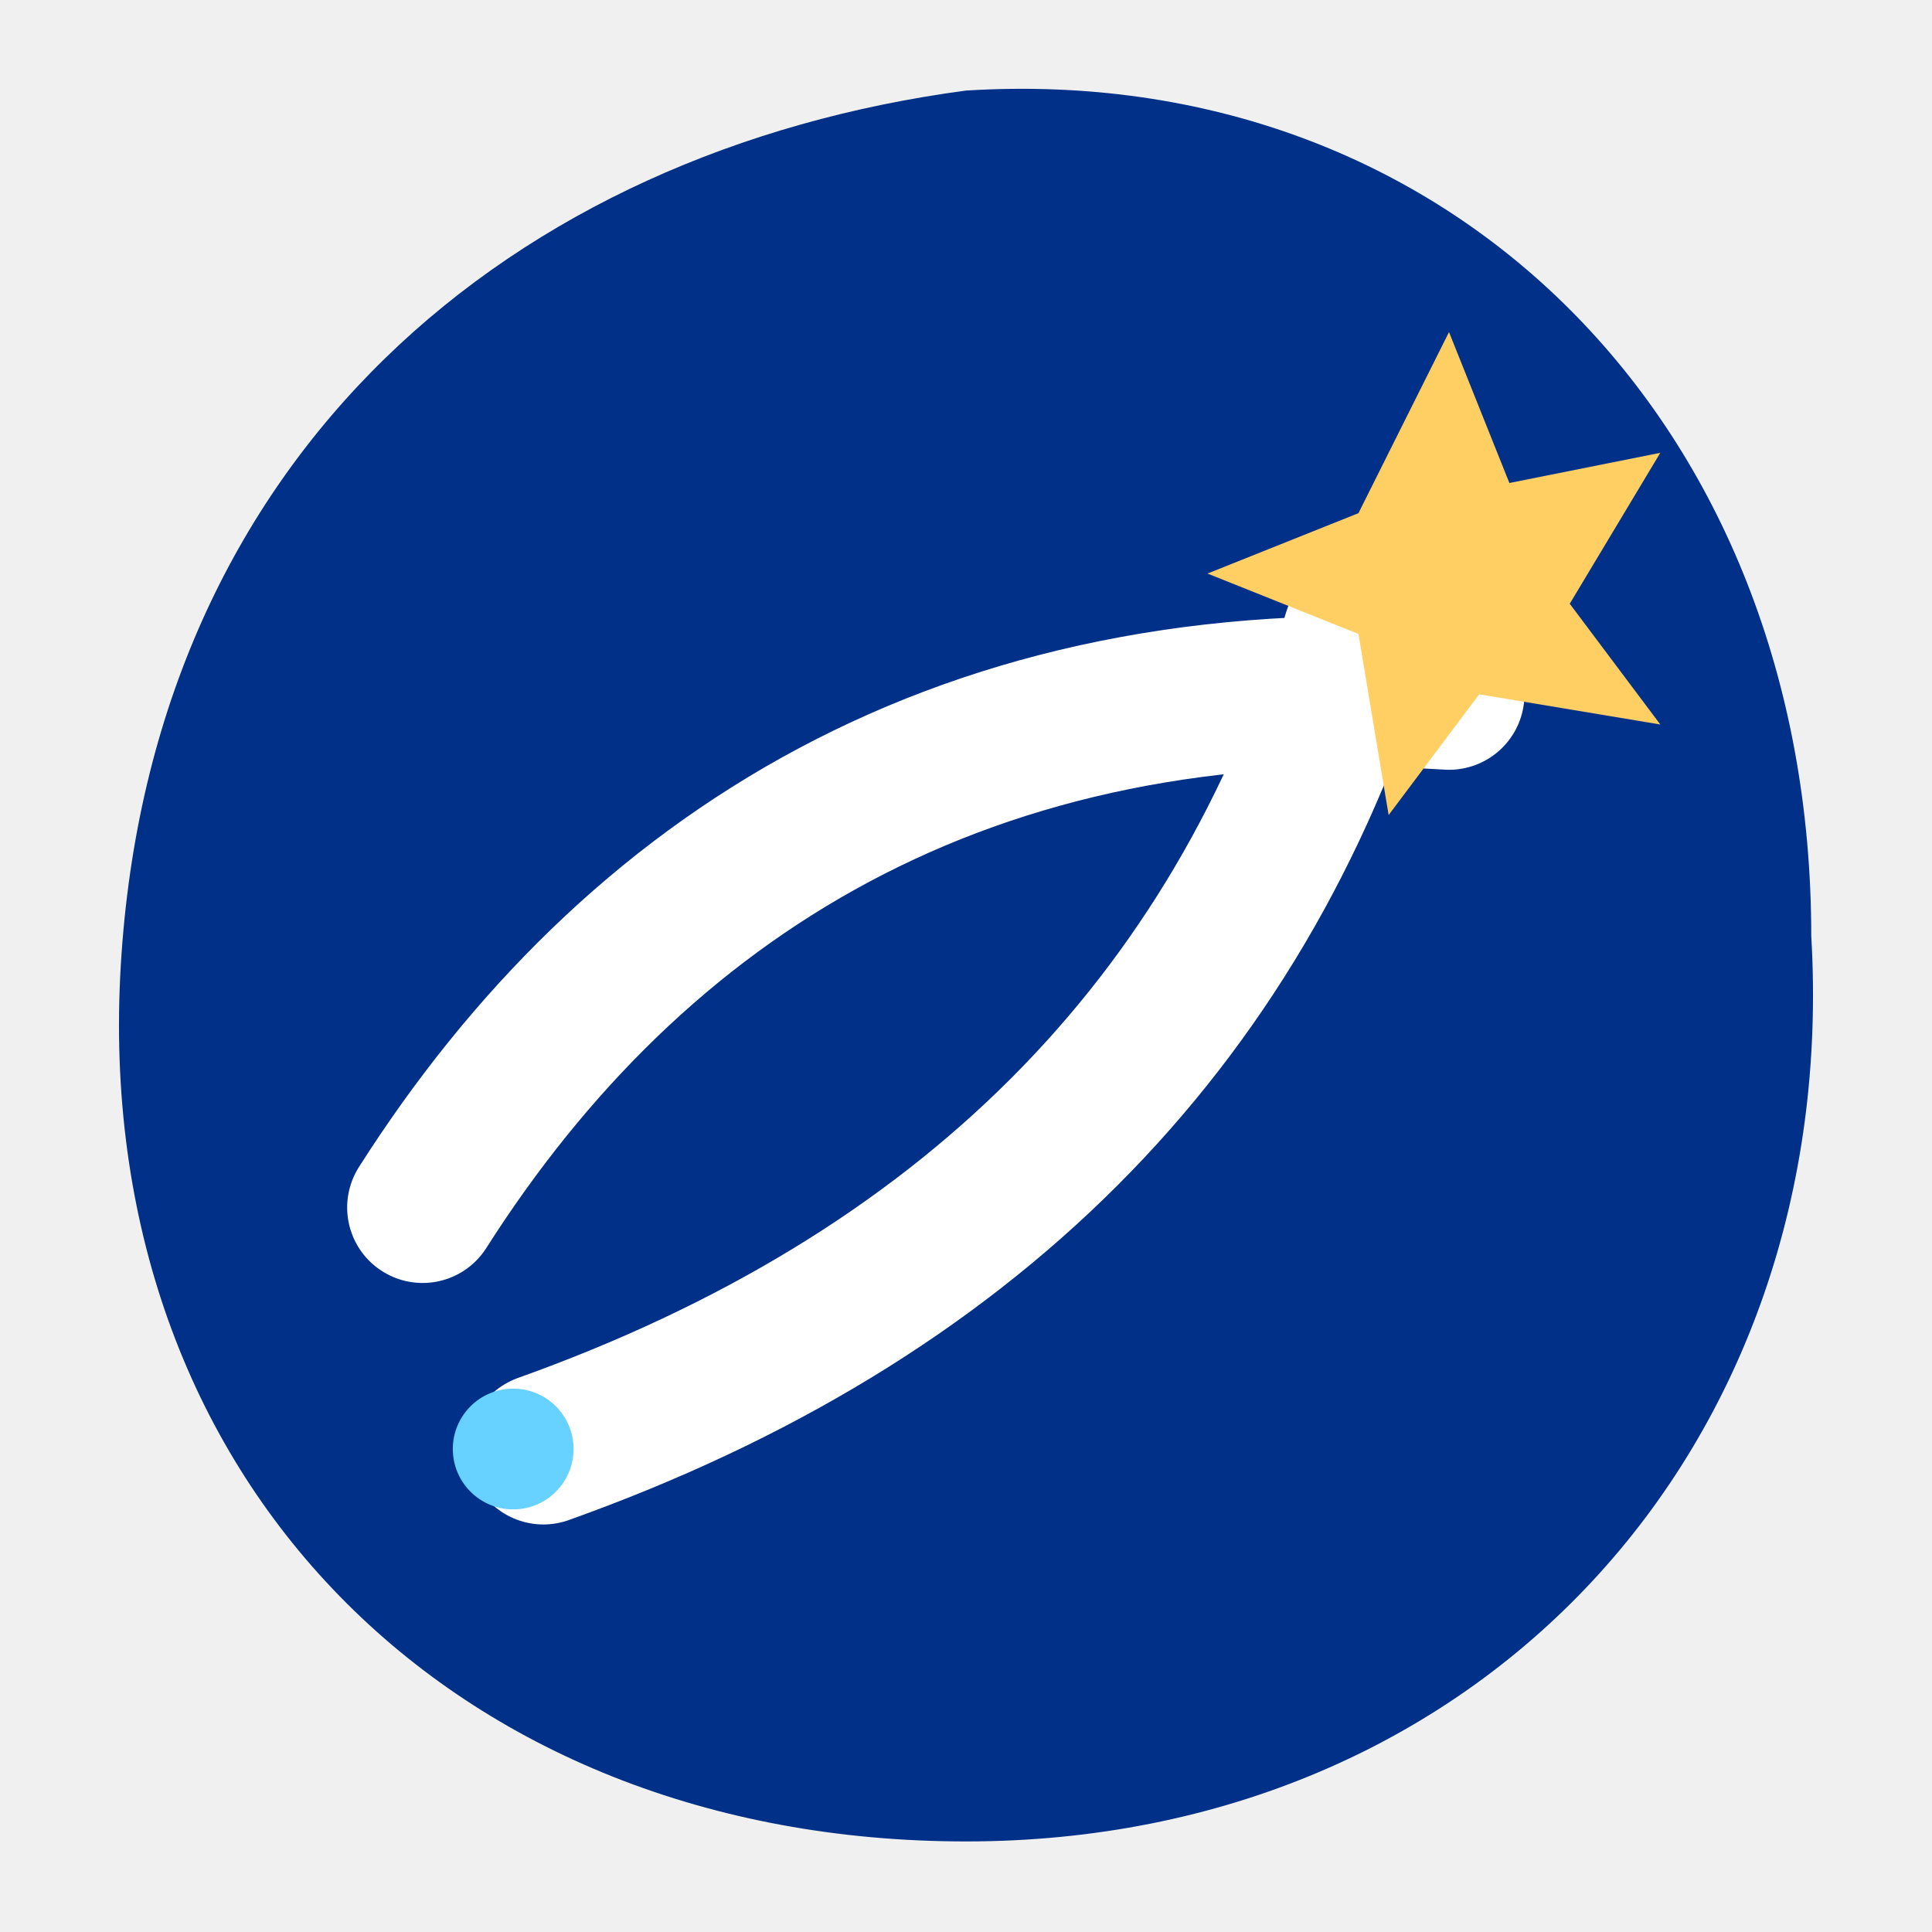
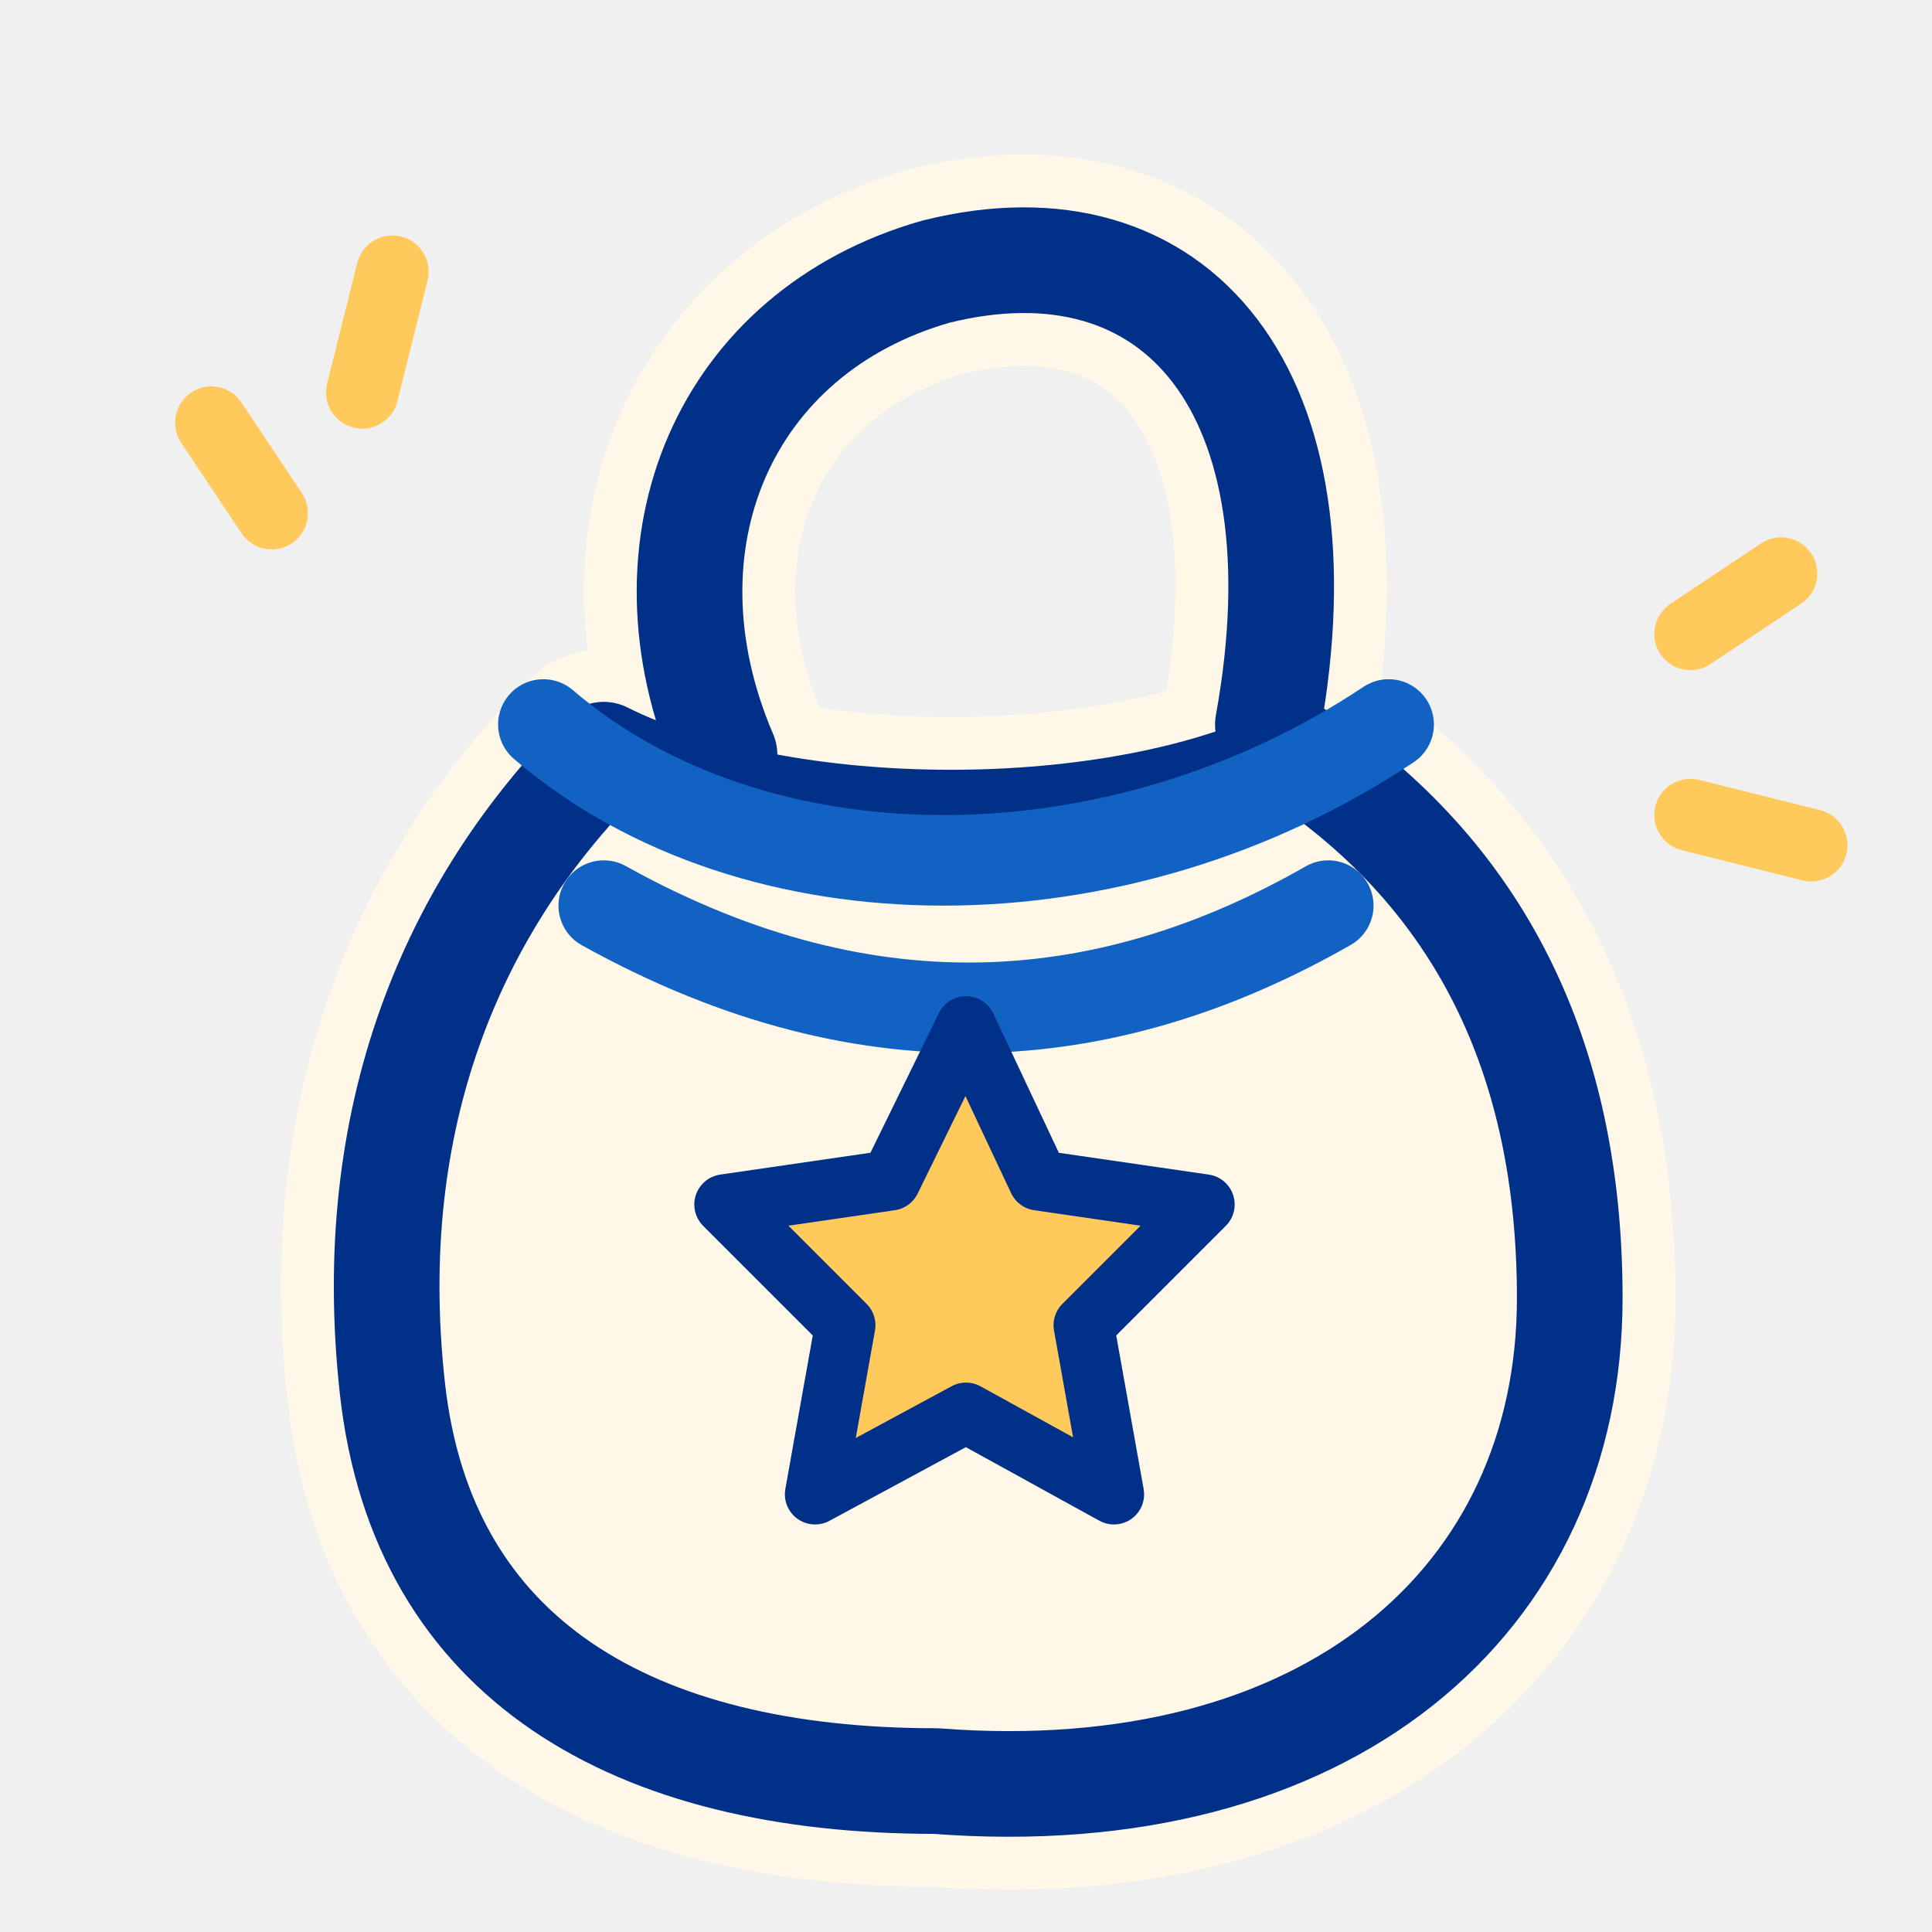
- <svg xmlns="http://www.w3.org/2000/svg" viewBox="0 0 64 64" role="img" aria-label="HR Flings">
-   <path d="M32 3C48 2 60 14 60 31c1 17-11 30-28 30C15 61 3 49 4 32 5 15 17 5 32 3Z" fill="#003087" />
-   <path d="M14 40c7-11 18-18 34-17M18 48c14-5 23-14 27-27" fill="none" stroke="#fff" stroke-width="5" stroke-linecap="round" />
-   <path d="m48 11 2 5 5-1-3 5 3 4-6-1-3 4-1-6-5-2 5-2Z" fill="#ffcf64" />
-   <circle cx="17" cy="48" r="2" fill="#67d1ff" />
+ <svg xmlns="http://www.w3.org/2000/svg" viewBox="0 0 64 64" role="img" aria-label="SwagBag">
+   <path d="M20 25c-5 5-8 12-7 21 1 9 8 13 18 13 13 1 21-6 21-16 0-8-3-14-9-18-6 3-17 3-23 0Z" fill="none" stroke="#fff8e8" stroke-width="7" stroke-linejoin="round" />
+   <path d="M24 25c-3-7 0-14 7-16 8-2 13 4 11 15" fill="none" stroke="#fff8e8" stroke-width="7" stroke-linecap="round" />
+   <path d="M20 25c-5 5-8 12-7 21 1 9 8 13 18 13 13 1 21-6 21-16 0-8-3-14-9-18-6 3-17 3-23 0Z" fill="#fff8e8" stroke="#003087" stroke-width="3.5" stroke-linejoin="round" />
+   <path d="M24 25c-3-7 0-14 7-16 8-2 13 4 11 15" fill="none" stroke="#003087" stroke-width="3.5" stroke-linecap="round" />
+   <path d="M18 24c7 6 19 6 28 0M20 30c9 5 17 4 24 0" fill="none" stroke="#1262c4" stroke-width="3" stroke-linecap="round" />
+   <path d="m32 34 2.4 5.1 5.5.8-4 4 1 5.6-4.9-2.7-5 2.7 1-5.6-4-4 5.5-.8Z" fill="#ffca5b" stroke="#003087" stroke-width="2" stroke-linejoin="round" />
+   <path d="m9 17-2-3m5-1 1-4m43 12 3-2m-3 8 4 1" fill="none" stroke="#ffca5b" stroke-width="2.4" stroke-linecap="round" />
</svg>
